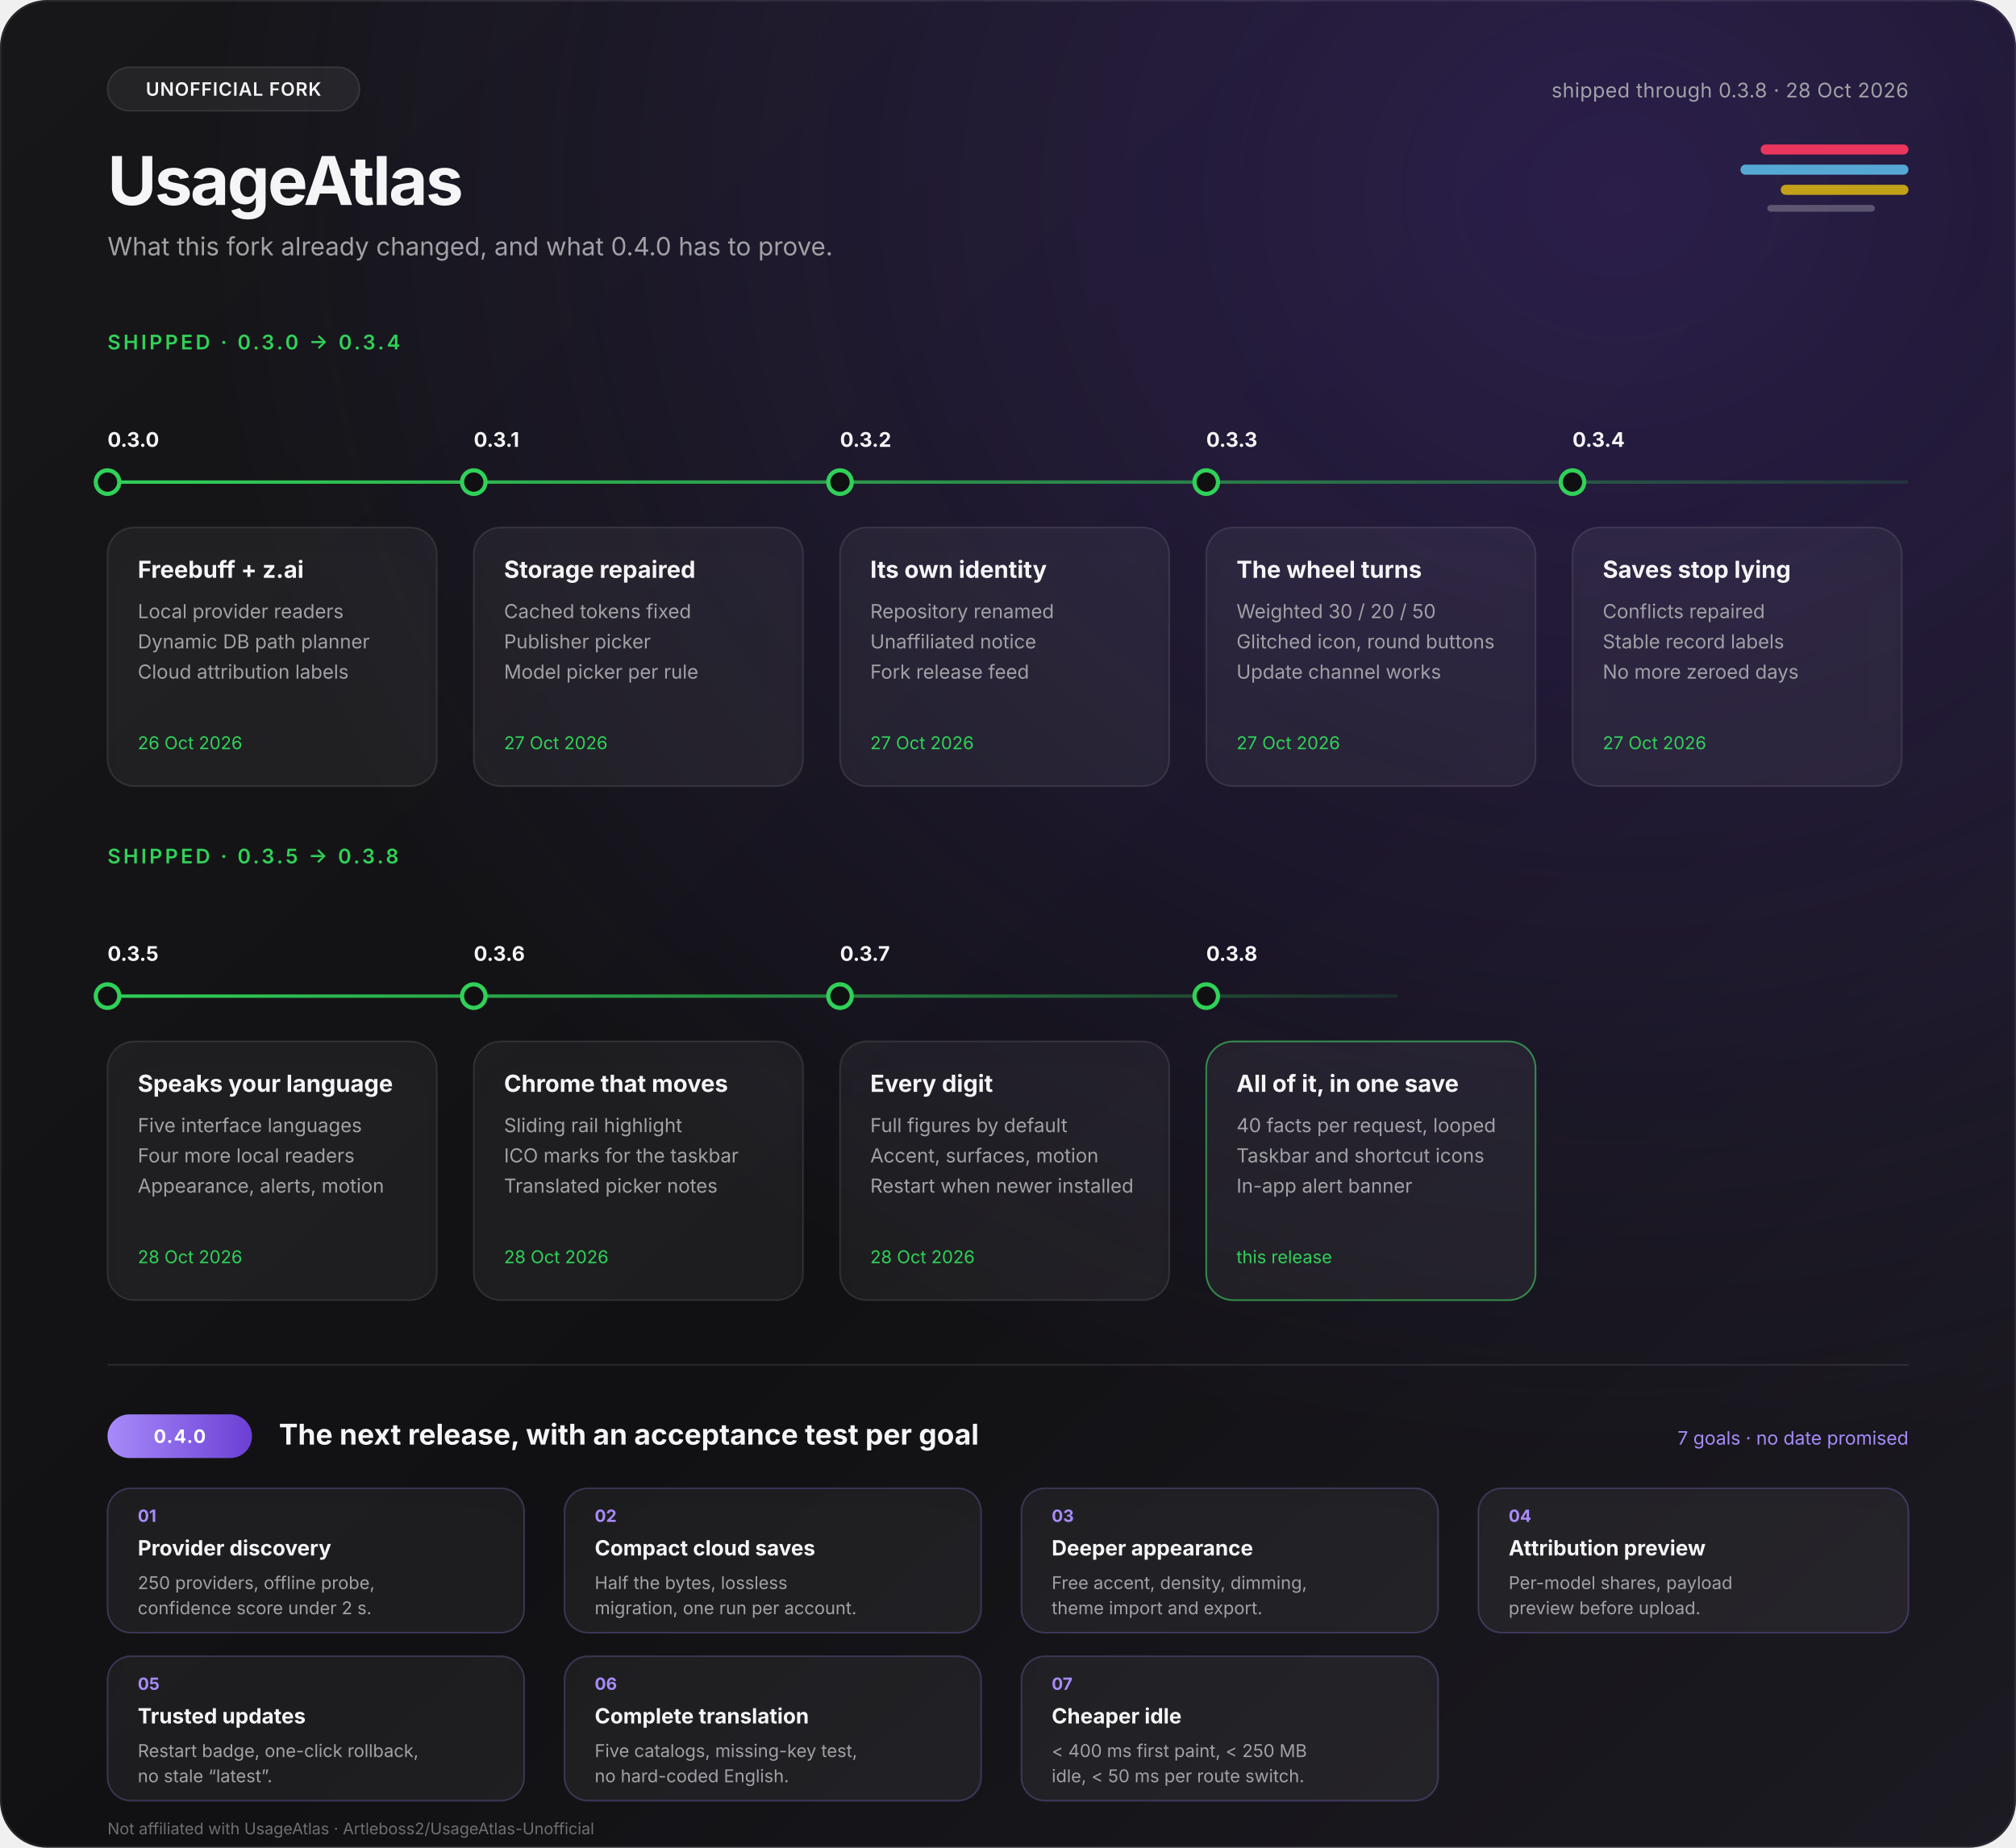
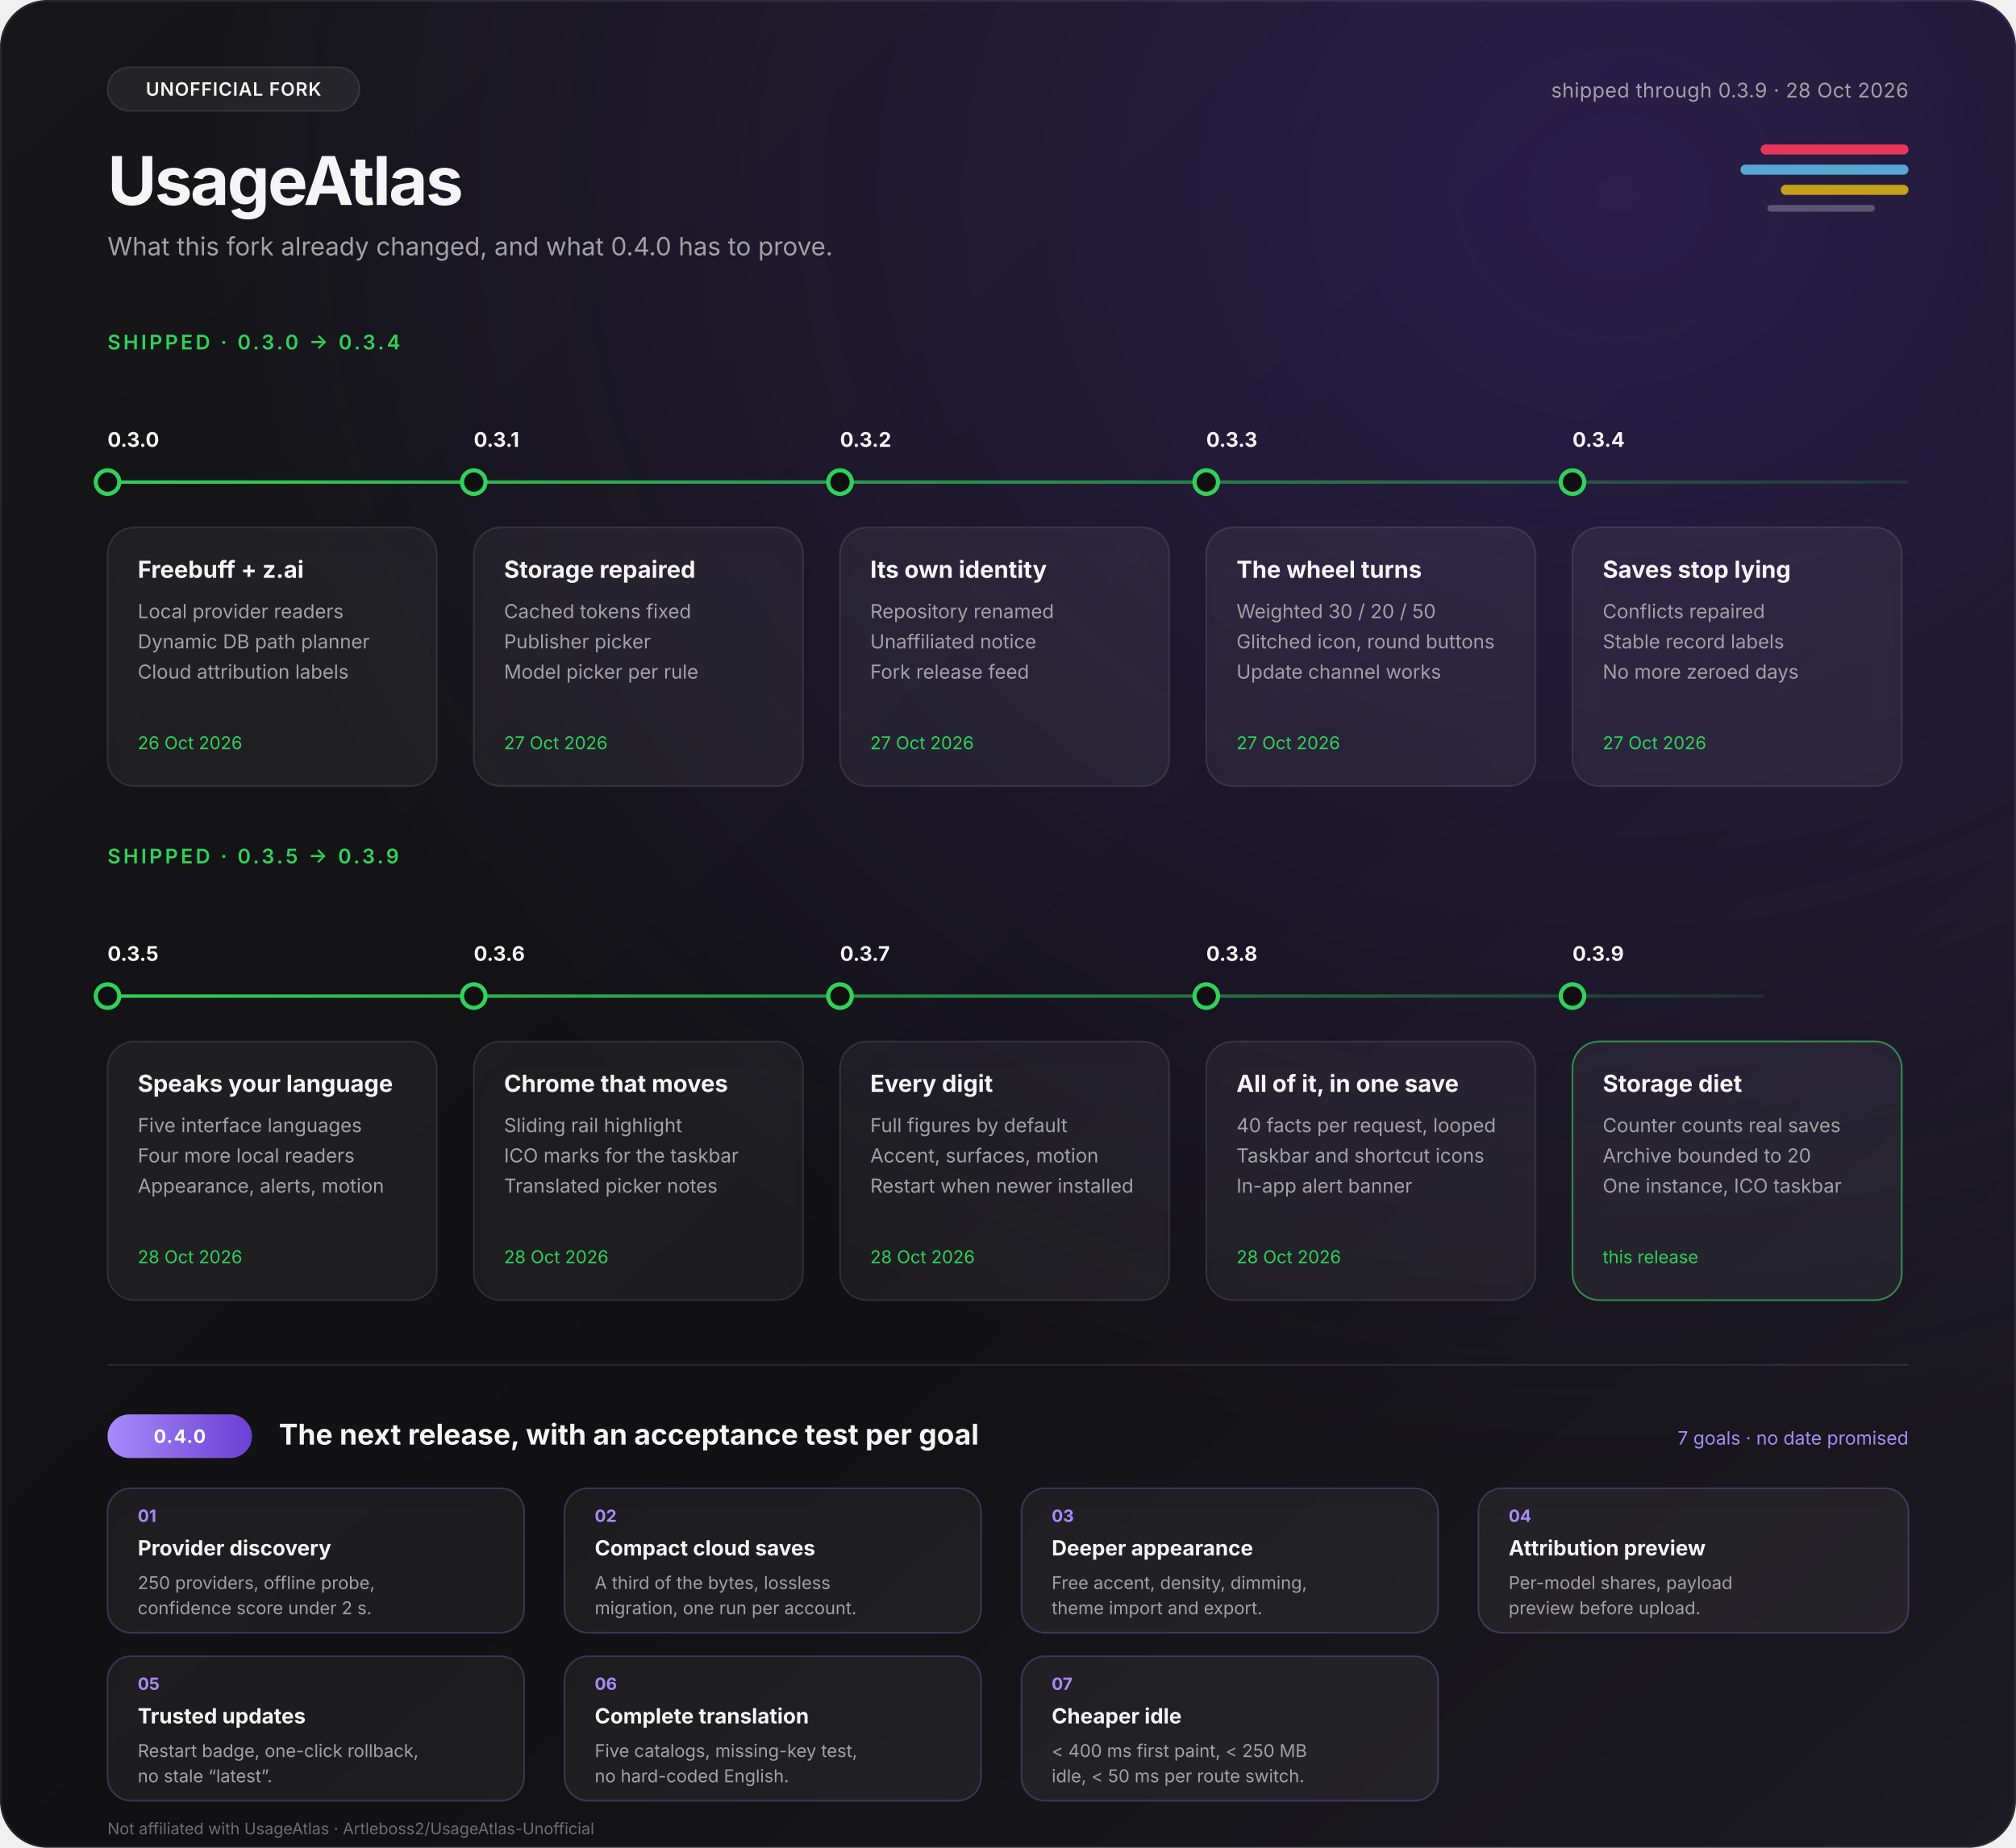
<svg xmlns="http://www.w3.org/2000/svg" width="1200" height="1100" viewBox="0 0 1200 1100" role="img" aria-labelledby="title desc">
  <defs>
    <linearGradient id="bg" x1="0" y1="0" x2="1" y2="1">
      <stop offset="0" stop-color="#17171a" />
      <stop offset="0.55" stop-color="#111113" />
      <stop offset="1" stop-color="#1c1a22" />
    </linearGradient>
    <linearGradient id="spine" x1="0" y1="0" x2="1" y2="0">
      <stop offset="0" stop-color="#30d158" />
      <stop offset="0.6" stop-color="#30d158" stop-opacity="0.55" />
      <stop offset="1" stop-color="#30d158" stop-opacity="0.12" />
    </linearGradient>
    <linearGradient id="next" x1="0" y1="0" x2="1" y2="0">
      <stop offset="0" stop-color="#a78bfa" />
      <stop offset="1" stop-color="#6b3fd4" />
    </linearGradient>
    <radialGradient id="glow" cx="0.8" cy="0.1" r="0.7">
      <stop offset="0" stop-color="#6b3fd4" stop-opacity="0.28" />
      <stop offset="1" stop-color="#6b3fd4" stop-opacity="0" />
    </radialGradient>
    <filter id="shadow" x="-20%" y="-20%" width="140%" height="160%">
      <feDropShadow dx="0" dy="10" stdDeviation="14" flood-color="#000000" flood-opacity="0.35" />
    </filter>
  </defs>
  <g font-family="Inter, 'Segoe UI', system-ui, -apple-system, sans-serif">
    <rect width="1200" height="1100" rx="28" fill="url(#bg)" />
    <rect width="1200" height="1100" rx="28" fill="url(#glow)" />
    <rect x="0.5" y="0.5" width="1199" height="1099" rx="28" fill="none" stroke="#ffffff" stroke-opacity="0.08" />
    <g font-size="13" fill="#a1a1a6">
      <rect x="64" y="40" width="150" height="26" rx="13" fill="#ffffff" fill-opacity="0.06" stroke="#ffffff" stroke-opacity="0.10" />
      <text x="139" y="57" text-anchor="middle" font-size="11" font-weight="600" fill="#f5f5f7" letter-spacing="0.4">UNOFFICIAL FORK</text>
-       <text x="1136" y="58" text-anchor="end" font-size="12" letter-spacing="0.2">shipped through 0.3.8 · 28 Oct 2026</text>
+       <text x="1136" y="58" text-anchor="end" font-size="12" letter-spacing="0.2">shipped through 0.3.9 · 28 Oct 2026</text>
    </g>
    <text x="64" y="122" font-size="40" font-weight="700" fill="#f5f5f7" letter-spacing="-1.2">UsageAtlas</text>
    <text x="64" y="152" font-size="15" fill="#a1a1a6">What this fork already changed, and what 0.4.0 has to prove.</text>
    <g opacity="0.9">
      <rect x="1048" y="86" width="88" height="6" rx="3" fill="#ff375f" />
      <rect x="1036" y="98" width="100" height="6" rx="3" fill="#64d2ff" fill-opacity="0.85" />
      <rect x="1060" y="110" width="76" height="6" rx="3" fill="#ffd60a" fill-opacity="0.8" />
      <rect x="1052" y="122" width="64" height="4" rx="2" fill="#ffffff" fill-opacity="0.28" />
    </g>
    <text x="64" y="208" font-size="12" font-weight="600" fill="#30d158" letter-spacing="1.6">SHIPPED · 0.3.0 → 0.3.4</text>
    <rect x="64" y="286" width="1072" height="2" rx="1" fill="url(#spine)" />
    <circle cx="64" cy="287" r="7" fill="#101012" stroke="#30d158" stroke-width="2.5" />
    <text x="64" y="266" font-size="12" font-weight="650" fill="#f5f5f7">0.3.0</text>
    <g filter="url(#shadow)">
      <rect x="64" y="314" width="196" height="154" rx="16" fill="#ffffff" fill-opacity="0.045" stroke="#ffffff" stroke-opacity="0.10" />
    </g>
    <text x="82" y="344" font-size="14" font-weight="650" fill="#f5f5f7">Freebuff + z.ai</text>
    <g font-size="11.5" fill="#a1a1a6">
      <text x="82" y="368">Local provider readers</text>
      <text x="82" y="386">Dynamic DB path planner</text>
      <text x="82" y="404">Cloud attribution labels</text>
    </g>
    <text x="82" y="446" font-size="10.5" fill="#30d158">26 Oct 2026</text>
    <circle cx="282" cy="287" r="7" fill="#101012" stroke="#30d158" stroke-width="2.5" />
    <text x="282" y="266" font-size="12" font-weight="650" fill="#f5f5f7">0.3.1</text>
    <g filter="url(#shadow)">
      <rect x="282" y="314" width="196" height="154" rx="16" fill="#ffffff" fill-opacity="0.045" stroke="#ffffff" stroke-opacity="0.10" />
    </g>
    <text x="300" y="344" font-size="14" font-weight="650" fill="#f5f5f7">Storage repaired</text>
    <g font-size="11.5" fill="#a1a1a6">
      <text x="300" y="368">Cached tokens fixed</text>
      <text x="300" y="386">Publisher picker</text>
      <text x="300" y="404">Model picker per rule</text>
    </g>
    <text x="300" y="446" font-size="10.5" fill="#30d158">27 Oct 2026</text>
    <circle cx="500" cy="287" r="7" fill="#101012" stroke="#30d158" stroke-width="2.5" />
    <text x="500" y="266" font-size="12" font-weight="650" fill="#f5f5f7">0.3.2</text>
    <g filter="url(#shadow)">
      <rect x="500" y="314" width="196" height="154" rx="16" fill="#ffffff" fill-opacity="0.045" stroke="#ffffff" stroke-opacity="0.10" />
    </g>
    <text x="518" y="344" font-size="14" font-weight="650" fill="#f5f5f7">Its own identity</text>
    <g font-size="11.5" fill="#a1a1a6">
      <text x="518" y="368">Repository renamed</text>
      <text x="518" y="386">Unaffiliated notice</text>
      <text x="518" y="404">Fork release feed</text>
    </g>
    <text x="518" y="446" font-size="10.5" fill="#30d158">27 Oct 2026</text>
    <circle cx="718" cy="287" r="7" fill="#101012" stroke="#30d158" stroke-width="2.5" />
    <text x="718" y="266" font-size="12" font-weight="650" fill="#f5f5f7">0.3.3</text>
    <g filter="url(#shadow)">
      <rect x="718" y="314" width="196" height="154" rx="16" fill="#ffffff" fill-opacity="0.045" stroke="#ffffff" stroke-opacity="0.10" />
    </g>
    <text x="736" y="344" font-size="14" font-weight="650" fill="#f5f5f7">The wheel turns</text>
    <g font-size="11.5" fill="#a1a1a6">
      <text x="736" y="368">Weighted 30 / 20 / 50</text>
      <text x="736" y="386">Glitched icon, round buttons</text>
      <text x="736" y="404">Update channel works</text>
    </g>
    <text x="736" y="446" font-size="10.5" fill="#30d158">27 Oct 2026</text>
    <circle cx="936" cy="287" r="7" fill="#101012" stroke="#30d158" stroke-width="2.5" />
    <text x="936" y="266" font-size="12" font-weight="650" fill="#f5f5f7">0.3.4</text>
    <g filter="url(#shadow)">
      <rect x="936" y="314" width="196" height="154" rx="16" fill="#ffffff" fill-opacity="0.045" stroke="#ffffff" stroke-opacity="0.10" />
    </g>
    <text x="954" y="344" font-size="14" font-weight="650" fill="#f5f5f7">Saves stop lying</text>
    <g font-size="11.5" fill="#a1a1a6">
      <text x="954" y="368">Conflicts repaired</text>
      <text x="954" y="386">Stable record labels</text>
      <text x="954" y="404">No more zeroed days</text>
    </g>
    <text x="954" y="446" font-size="10.5" fill="#30d158">27 Oct 2026</text>
-     <text x="64" y="514" font-size="12" font-weight="600" fill="#30d158" letter-spacing="1.6">SHIPPED · 0.3.5 → 0.3.8</text>
-     <rect x="64" y="592" width="768" height="2" rx="1" fill="url(#spine)" />
+     <text x="64" y="514" font-size="12" font-weight="600" fill="#30d158" letter-spacing="1.6">SHIPPED · 0.3.5 → 0.3.9</text>
+     <rect x="64" y="592" width="986" height="2" rx="1" fill="url(#spine)" />
    <circle cx="64" cy="593" r="7" fill="#101012" stroke="#30d158" stroke-width="2.5" />
    <text x="64" y="572" font-size="12" font-weight="650" fill="#f5f5f7">0.3.5</text>
    <g filter="url(#shadow)">
      <rect x="64" y="620" width="196" height="154" rx="16" fill="#ffffff" fill-opacity="0.045" stroke="#ffffff" stroke-opacity="0.10" />
    </g>
    <text x="82" y="650" font-size="14" font-weight="650" fill="#f5f5f7">Speaks your language</text>
    <g font-size="11.5" fill="#a1a1a6">
      <text x="82" y="674">Five interface languages</text>
      <text x="82" y="692">Four more local readers</text>
      <text x="82" y="710">Appearance, alerts, motion</text>
    </g>
    <text x="82" y="752" font-size="10.5" fill="#30d158">28 Oct 2026</text>
    <circle cx="282" cy="593" r="7" fill="#101012" stroke="#30d158" stroke-width="2.5" />
    <text x="282" y="572" font-size="12" font-weight="650" fill="#f5f5f7">0.3.6</text>
    <g filter="url(#shadow)">
      <rect x="282" y="620" width="196" height="154" rx="16" fill="#ffffff" fill-opacity="0.045" stroke="#ffffff" stroke-opacity="0.10" />
    </g>
    <text x="300" y="650" font-size="14" font-weight="650" fill="#f5f5f7">Chrome that moves</text>
    <g font-size="11.5" fill="#a1a1a6">
      <text x="300" y="674">Sliding rail highlight</text>
      <text x="300" y="692">ICO marks for the taskbar</text>
      <text x="300" y="710">Translated picker notes</text>
    </g>
    <text x="300" y="752" font-size="10.5" fill="#30d158">28 Oct 2026</text>
    <circle cx="500" cy="593" r="7" fill="#101012" stroke="#30d158" stroke-width="2.5" />
    <text x="500" y="572" font-size="12" font-weight="650" fill="#f5f5f7">0.3.7</text>
    <g filter="url(#shadow)">
      <rect x="500" y="620" width="196" height="154" rx="16" fill="#ffffff" fill-opacity="0.045" stroke="#ffffff" stroke-opacity="0.10" />
    </g>
    <text x="518" y="650" font-size="14" font-weight="650" fill="#f5f5f7">Every digit</text>
    <g font-size="11.5" fill="#a1a1a6">
      <text x="518" y="674">Full figures by default</text>
      <text x="518" y="692">Accent, surfaces, motion</text>
      <text x="518" y="710">Restart when newer installed</text>
    </g>
    <text x="518" y="752" font-size="10.5" fill="#30d158">28 Oct 2026</text>
    <circle cx="718" cy="593" r="7" fill="#101012" stroke="#30d158" stroke-width="2.5" />
    <text x="718" y="572" font-size="12" font-weight="650" fill="#f5f5f7">0.3.8</text>
    <g filter="url(#shadow)">
      <rect x="718" y="620" width="196" height="154" rx="16" fill="#ffffff" fill-opacity="0.045" stroke="#ffffff" stroke-opacity="0.10" />
-       <rect x="718" y="620" width="196" height="154" rx="16" fill="none" stroke="#30d158" stroke-opacity="0.55" />
    </g>
    <text x="736" y="650" font-size="14" font-weight="650" fill="#f5f5f7">All of it, in one save</text>
    <g font-size="11.5" fill="#a1a1a6">
      <text x="736" y="674">40 facts per request, looped</text>
      <text x="736" y="692">Taskbar and shortcut icons</text>
      <text x="736" y="710">In-app alert banner</text>
    </g>
-     <text x="736" y="752" font-size="10.5" fill="#30d158">this release</text>
+     <text x="736" y="752" font-size="10.5" fill="#30d158">28 Oct 2026</text>
+     <circle cx="936" cy="593" r="7" fill="#101012" stroke="#30d158" stroke-width="2.5" />
+     <text x="936" y="572" font-size="12" font-weight="650" fill="#f5f5f7">0.3.9</text>
+     <g filter="url(#shadow)">
+       <rect x="936" y="620" width="196" height="154" rx="16" fill="#ffffff" fill-opacity="0.045" stroke="#ffffff" stroke-opacity="0.10" />
+       <rect x="936" y="620" width="196" height="154" rx="16" fill="none" stroke="#30d158" stroke-opacity="0.55" />
+     </g>
+     <text x="954" y="650" font-size="14" font-weight="650" fill="#f5f5f7">Storage diet</text>
+     <g font-size="11.5" fill="#a1a1a6">
+       <text x="954" y="674">Counter counts real saves</text>
+       <text x="954" y="692">Archive bounded to 20</text>
+       <text x="954" y="710">One instance, ICO taskbar</text>
+     </g>
+     <text x="954" y="752" font-size="10.5" fill="#30d158">this release</text>
    <rect x="64" y="812" width="1072" height="1" fill="#ffffff" fill-opacity="0.10" />
    <rect x="64" y="842" width="86" height="26" rx="13" fill="url(#next)" />
    <text x="107" y="859" text-anchor="middle" font-size="11" font-weight="700" fill="#ffffff" letter-spacing="0.6">0.4.0</text>
    <text x="166" y="860" font-size="17" font-weight="650" fill="#f5f5f7">The next release, with an acceptance test per goal</text>
    <text x="1136" y="860" text-anchor="end" font-size="11" fill="#a78bfa">7 goals · no date promised</text>
    <g filter="url(#shadow)">
      <rect x="64" y="886" width="248" height="86" rx="14" fill="#ffffff" fill-opacity="0.045" stroke="#a78bfa" stroke-opacity="0.25" />
      <rect x="336" y="886" width="248" height="86" rx="14" fill="#ffffff" fill-opacity="0.045" stroke="#a78bfa" stroke-opacity="0.25" />
      <rect x="608" y="886" width="248" height="86" rx="14" fill="#ffffff" fill-opacity="0.045" stroke="#a78bfa" stroke-opacity="0.25" />
      <rect x="880" y="886" width="256" height="86" rx="14" fill="#ffffff" fill-opacity="0.045" stroke="#a78bfa" stroke-opacity="0.25" />
      <rect x="64" y="986" width="248" height="86" rx="14" fill="#ffffff" fill-opacity="0.045" stroke="#a78bfa" stroke-opacity="0.25" />
      <rect x="336" y="986" width="248" height="86" rx="14" fill="#ffffff" fill-opacity="0.045" stroke="#a78bfa" stroke-opacity="0.25" />
      <rect x="608" y="986" width="248" height="86" rx="14" fill="#ffffff" fill-opacity="0.045" stroke="#a78bfa" stroke-opacity="0.25" />
    </g>
    <g font-size="10" fill="#a78bfa" font-weight="700">
      <text x="82" y="906">01</text>
      <text x="354" y="906">02</text>
      <text x="626" y="906">03</text>
      <text x="898" y="906">04</text>
      <text x="82" y="1006">05</text>
      <text x="354" y="1006">06</text>
      <text x="626" y="1006">07</text>
    </g>
    <g font-size="12.5" font-weight="650" fill="#f5f5f7">
      <text x="82" y="926">Provider discovery</text>
      <text x="354" y="926">Compact cloud saves</text>
      <text x="626" y="926">Deeper appearance</text>
      <text x="898" y="926">Attribution preview</text>
      <text x="82" y="1026">Trusted updates</text>
      <text x="354" y="1026">Complete translation</text>
      <text x="626" y="1026">Cheaper idle</text>
    </g>
    <g font-size="10.5" fill="#a1a1a6">
      <text x="82" y="946">250 providers, offline probe,</text>
      <text x="82" y="961">confidence score under 2 s.</text>
-       <text x="354" y="946">Half the bytes, lossless</text>
+       <text x="354" y="946">A third of the bytes, lossless</text>
      <text x="354" y="961">migration, one run per account.</text>
      <text x="626" y="946">Free accent, density, dimming,</text>
      <text x="626" y="961">theme import and export.</text>
      <text x="898" y="946">Per-model shares, payload</text>
      <text x="898" y="961">preview before upload.</text>
      <text x="82" y="1046">Restart badge, one-click rollback,</text>
      <text x="82" y="1061">no stale “latest”.</text>
      <text x="354" y="1046">Five catalogs, missing-key test,</text>
      <text x="354" y="1061">no hard-coded English.</text>
      <text x="626" y="1046">&lt; 400 ms first paint, &lt; 250 MB</text>
      <text x="626" y="1061">idle, &lt; 50 ms per route switch.</text>
    </g>
    <text x="64" y="1092" font-size="9.5" fill="#6e6e73">Not affiliated with UsageAtlas · Artleboss2/UsageAtlas-Unofficial</text>
  </g>
</svg>
